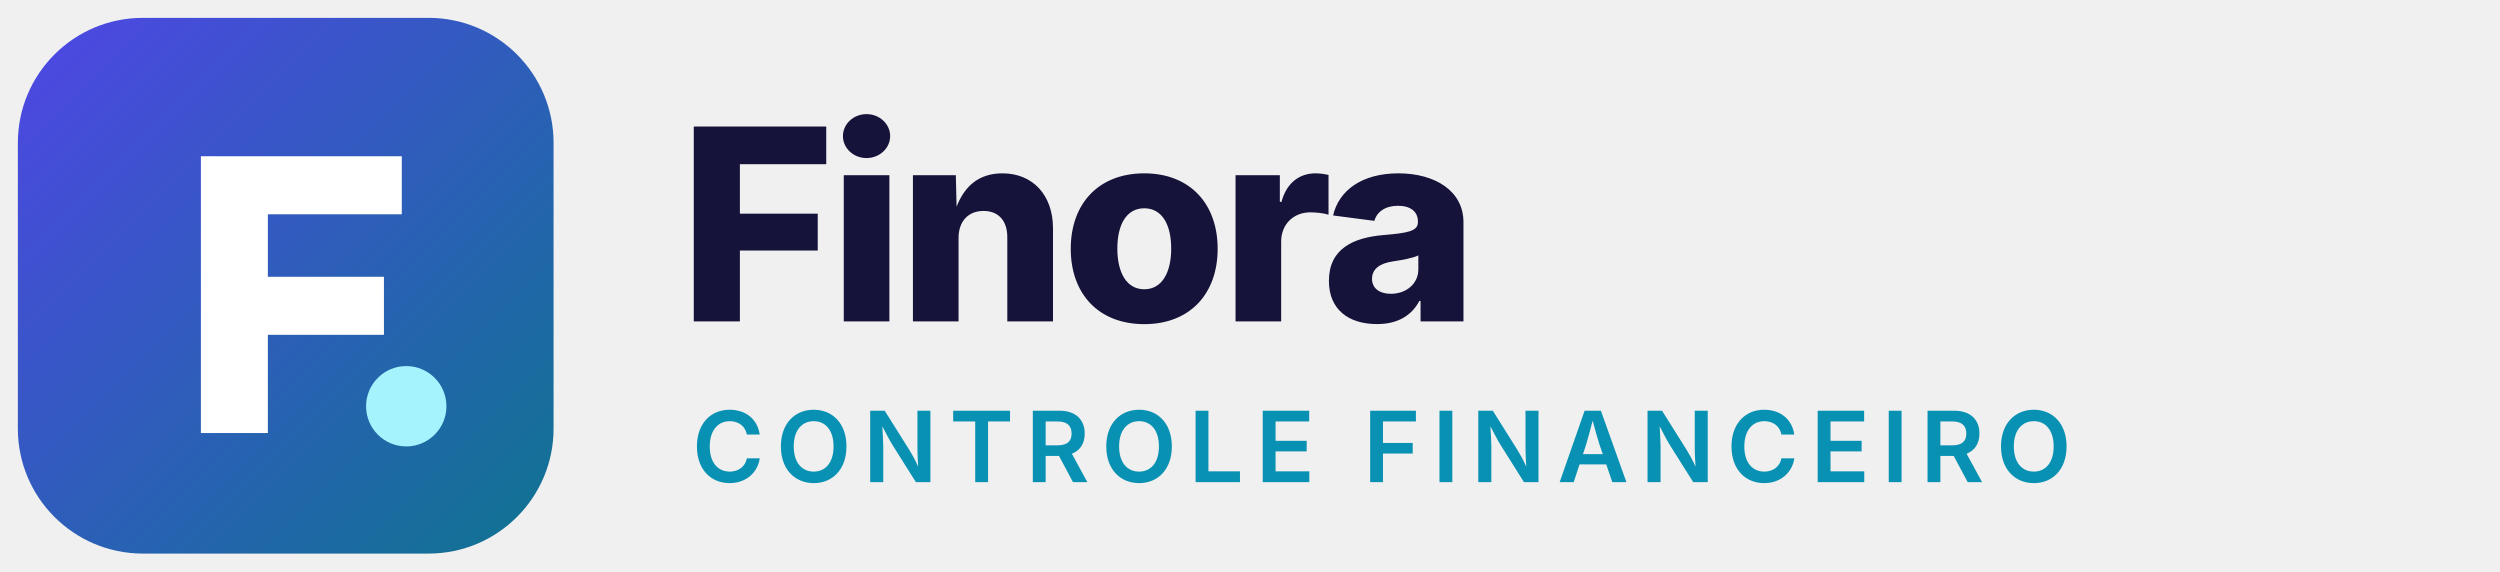
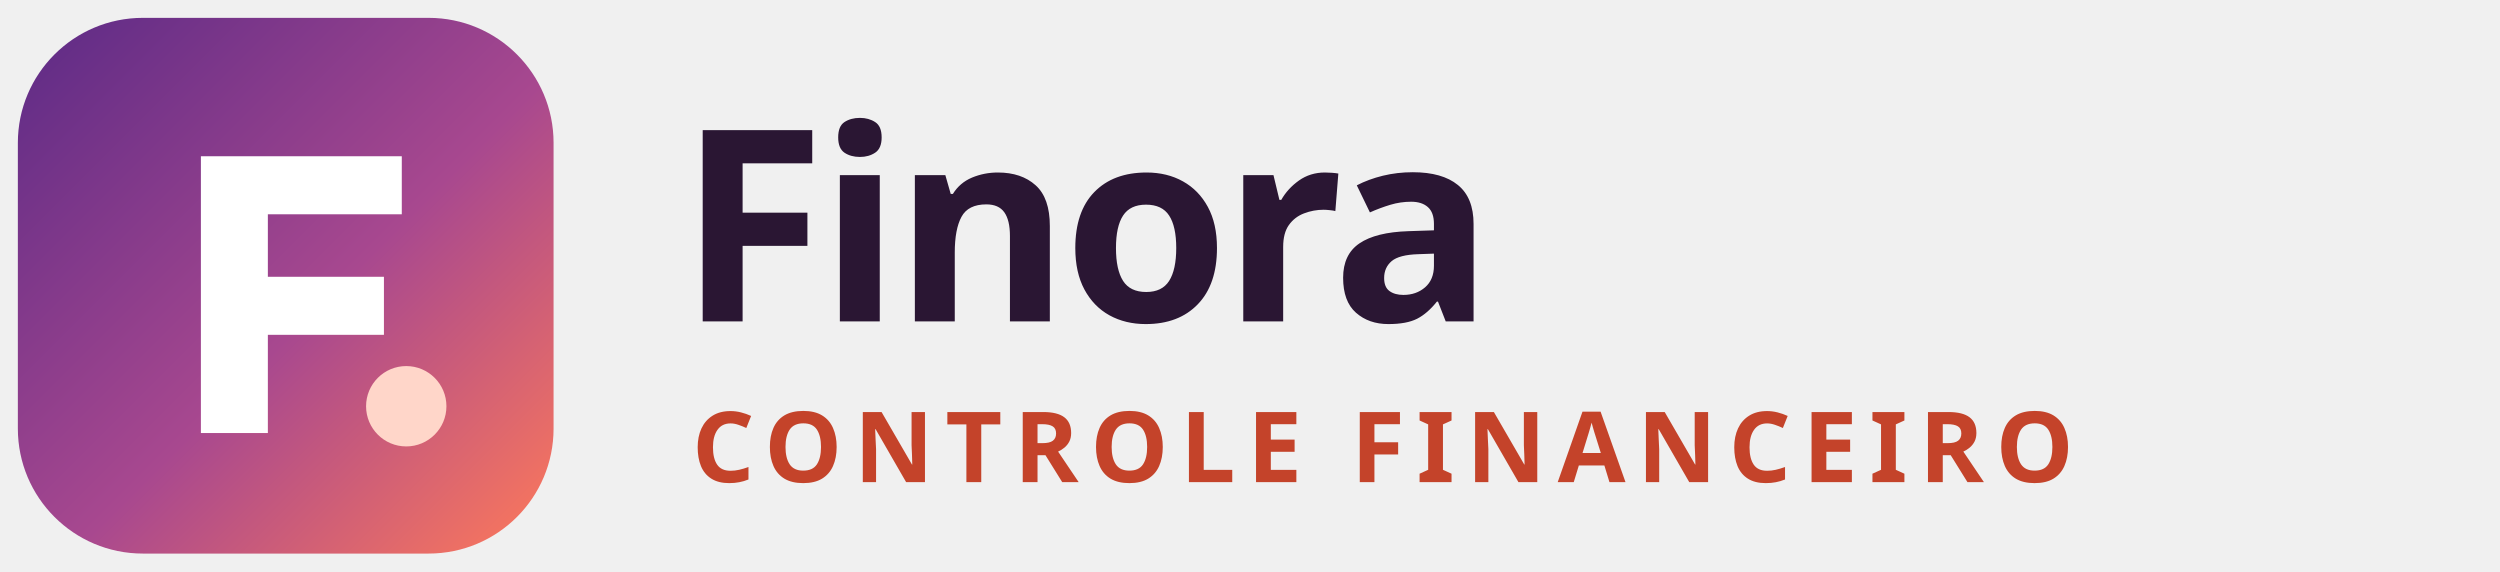
<svg xmlns="http://www.w3.org/2000/svg" viewBox="0 0 560 128" role="img" aria-label="Finora — Controle Financeiro">
  <defs>
    <linearGradient id="g" x1="0" y1="0" x2="1" y2="1">
-       <stop offset="0" stop-color="#4f46e5" />
-       <stop offset="1" stop-color="#0e7490" />
+       <stop offset="0" stop-color="#5b2a86" />
+       <stop offset=".55" stop-color="#a8488f" />
+       <stop offset="1" stop-color="#ff7a59" />
    </linearGradient>
  </defs>
  <rect x="4" y="4" width="120" height="120" rx="28" fill="url(#g)" />
  <path d="M45 35h45v13H60v14h26v13H60v22H45z" fill="#fff" />
-   <circle cx="91" cy="91" r="9" fill="#a5f3fc" />
-   <text x="152" y="72" font-family="'Plus Jakarta Sans',Inter,system-ui,sans-serif" font-weight="800" font-size="60" letter-spacing="-1.5" fill="#15133a">Finora</text>
-   <text x="155" y="108" font-family="Inter,system-ui,sans-serif" font-weight="600" font-size="22" letter-spacing="2.6" fill="#0891b2">CONTROLE FINANCEIRO</text>
+   <circle cx="91" cy="91" r="9" fill="#ffd6c9" />
+   <text x="152" y="72" font-family="'Bricolage Grotesque','Public Sans',system-ui,sans-serif" font-weight="800" font-size="60" letter-spacing="-1.5" fill="#2a1633">Finora</text>
+   <text x="155" y="108" font-family="'Public Sans',system-ui,sans-serif" font-weight="600" font-size="22" letter-spacing="2.6" fill="#c4432a">CONTROLE FINANCEIRO</text>
</svg>
